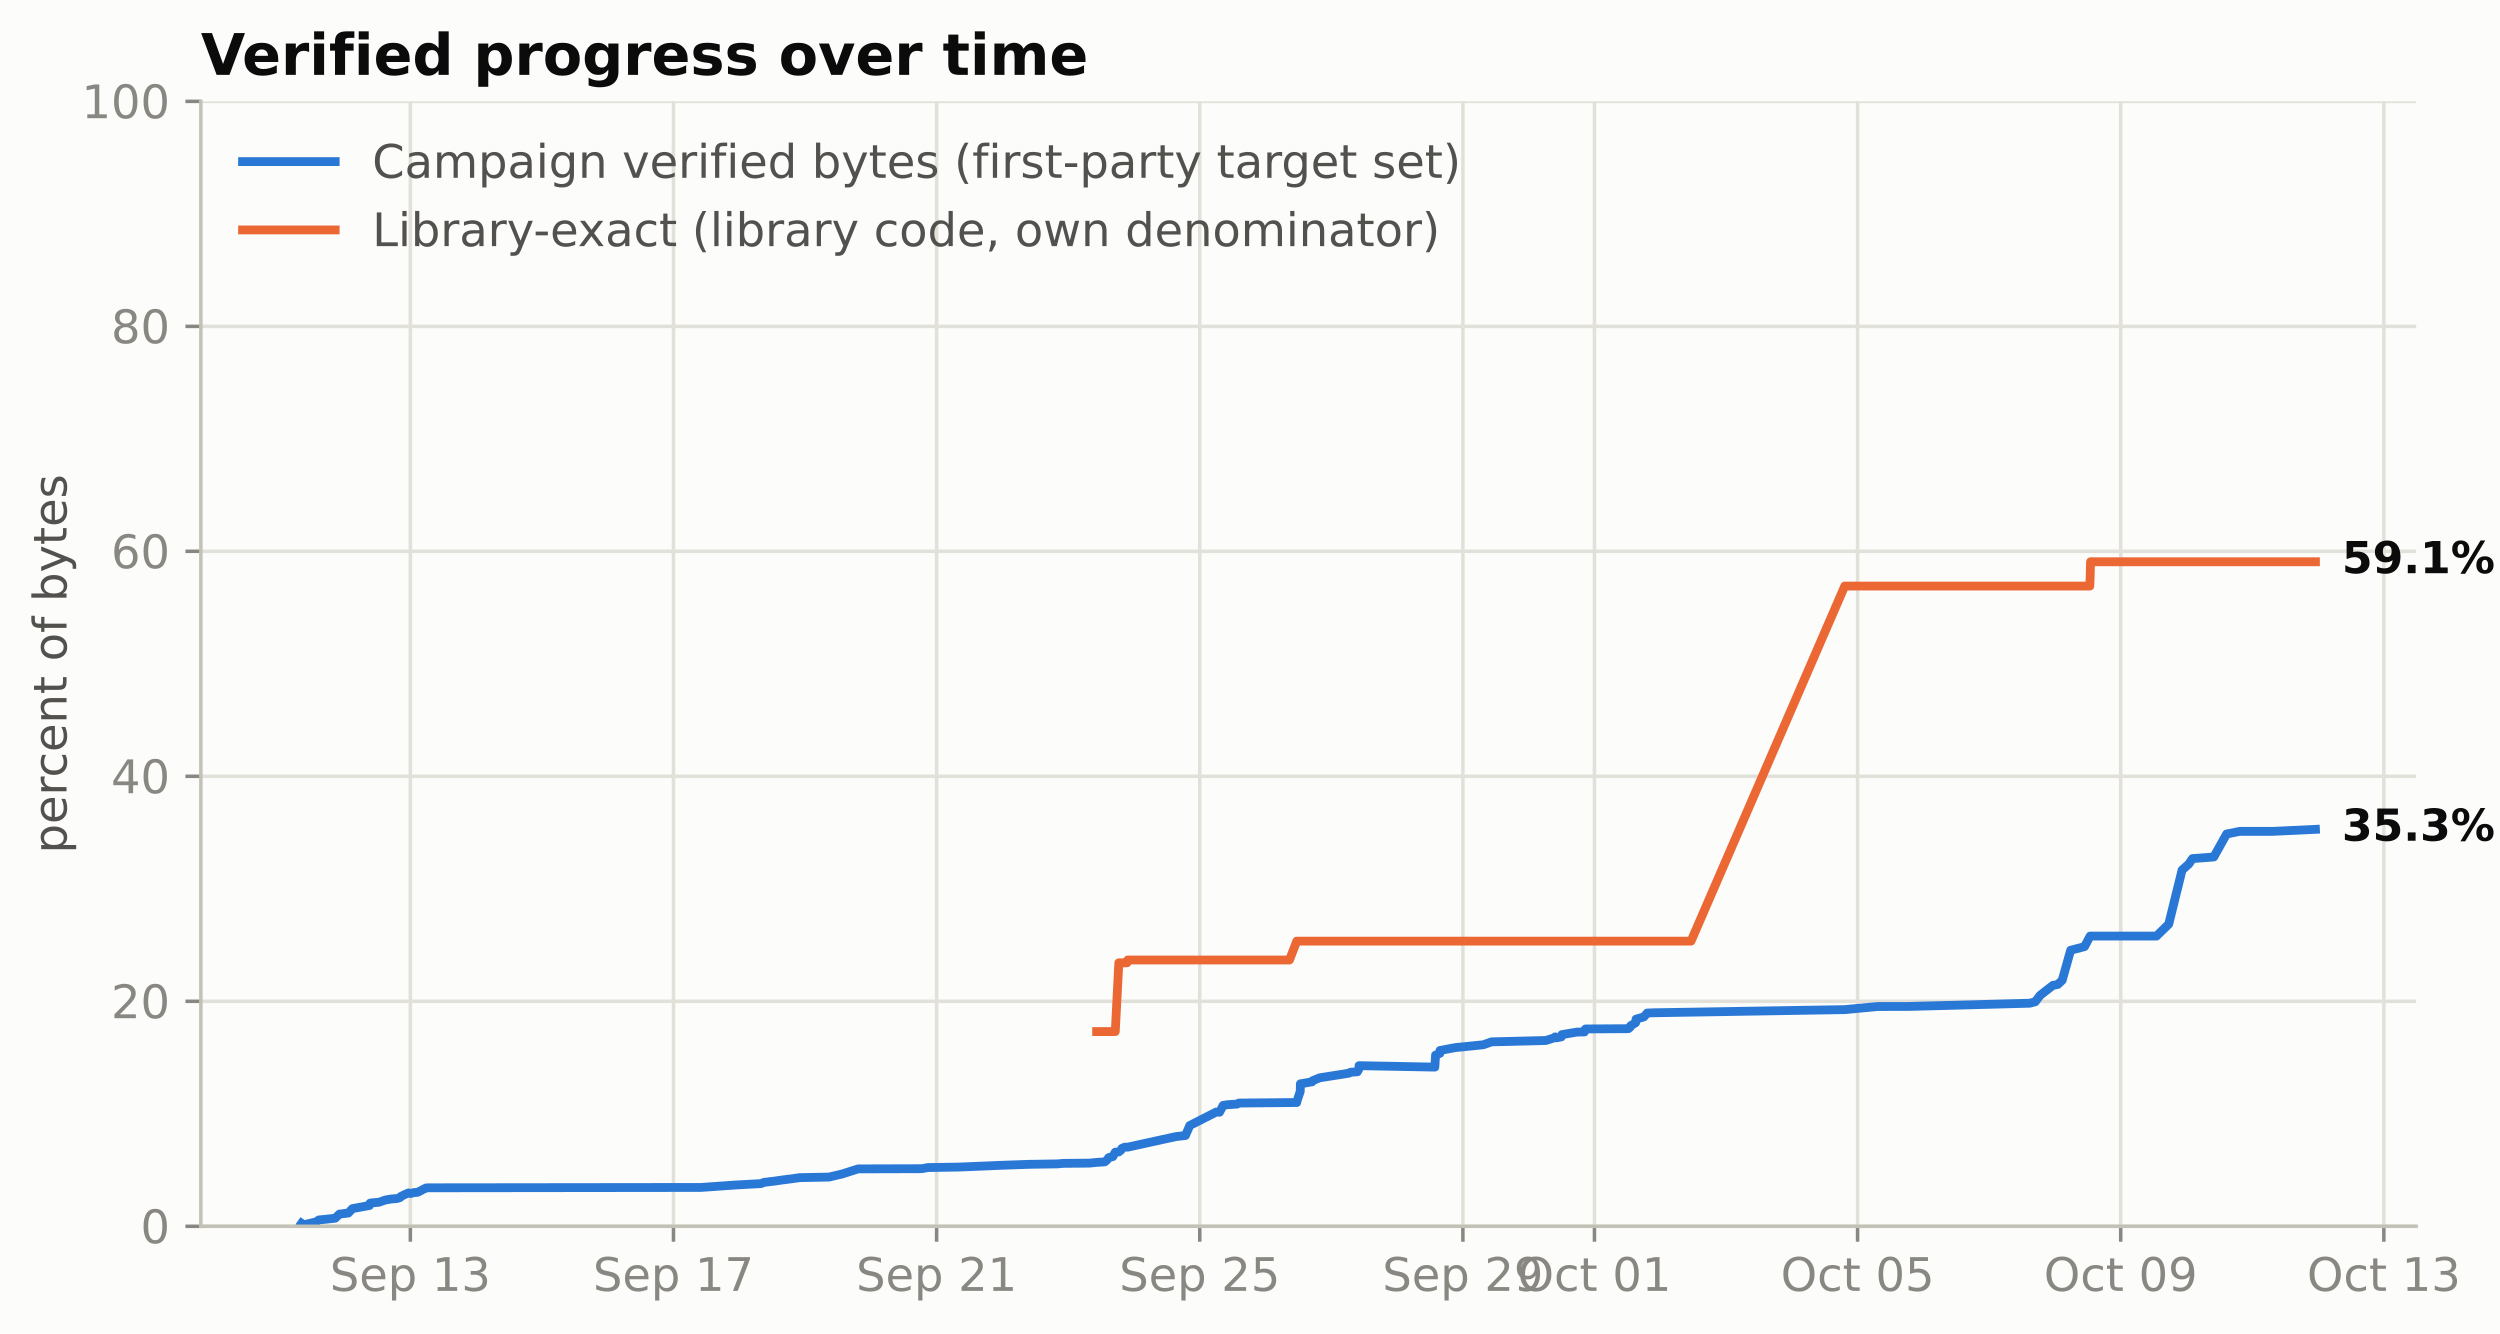
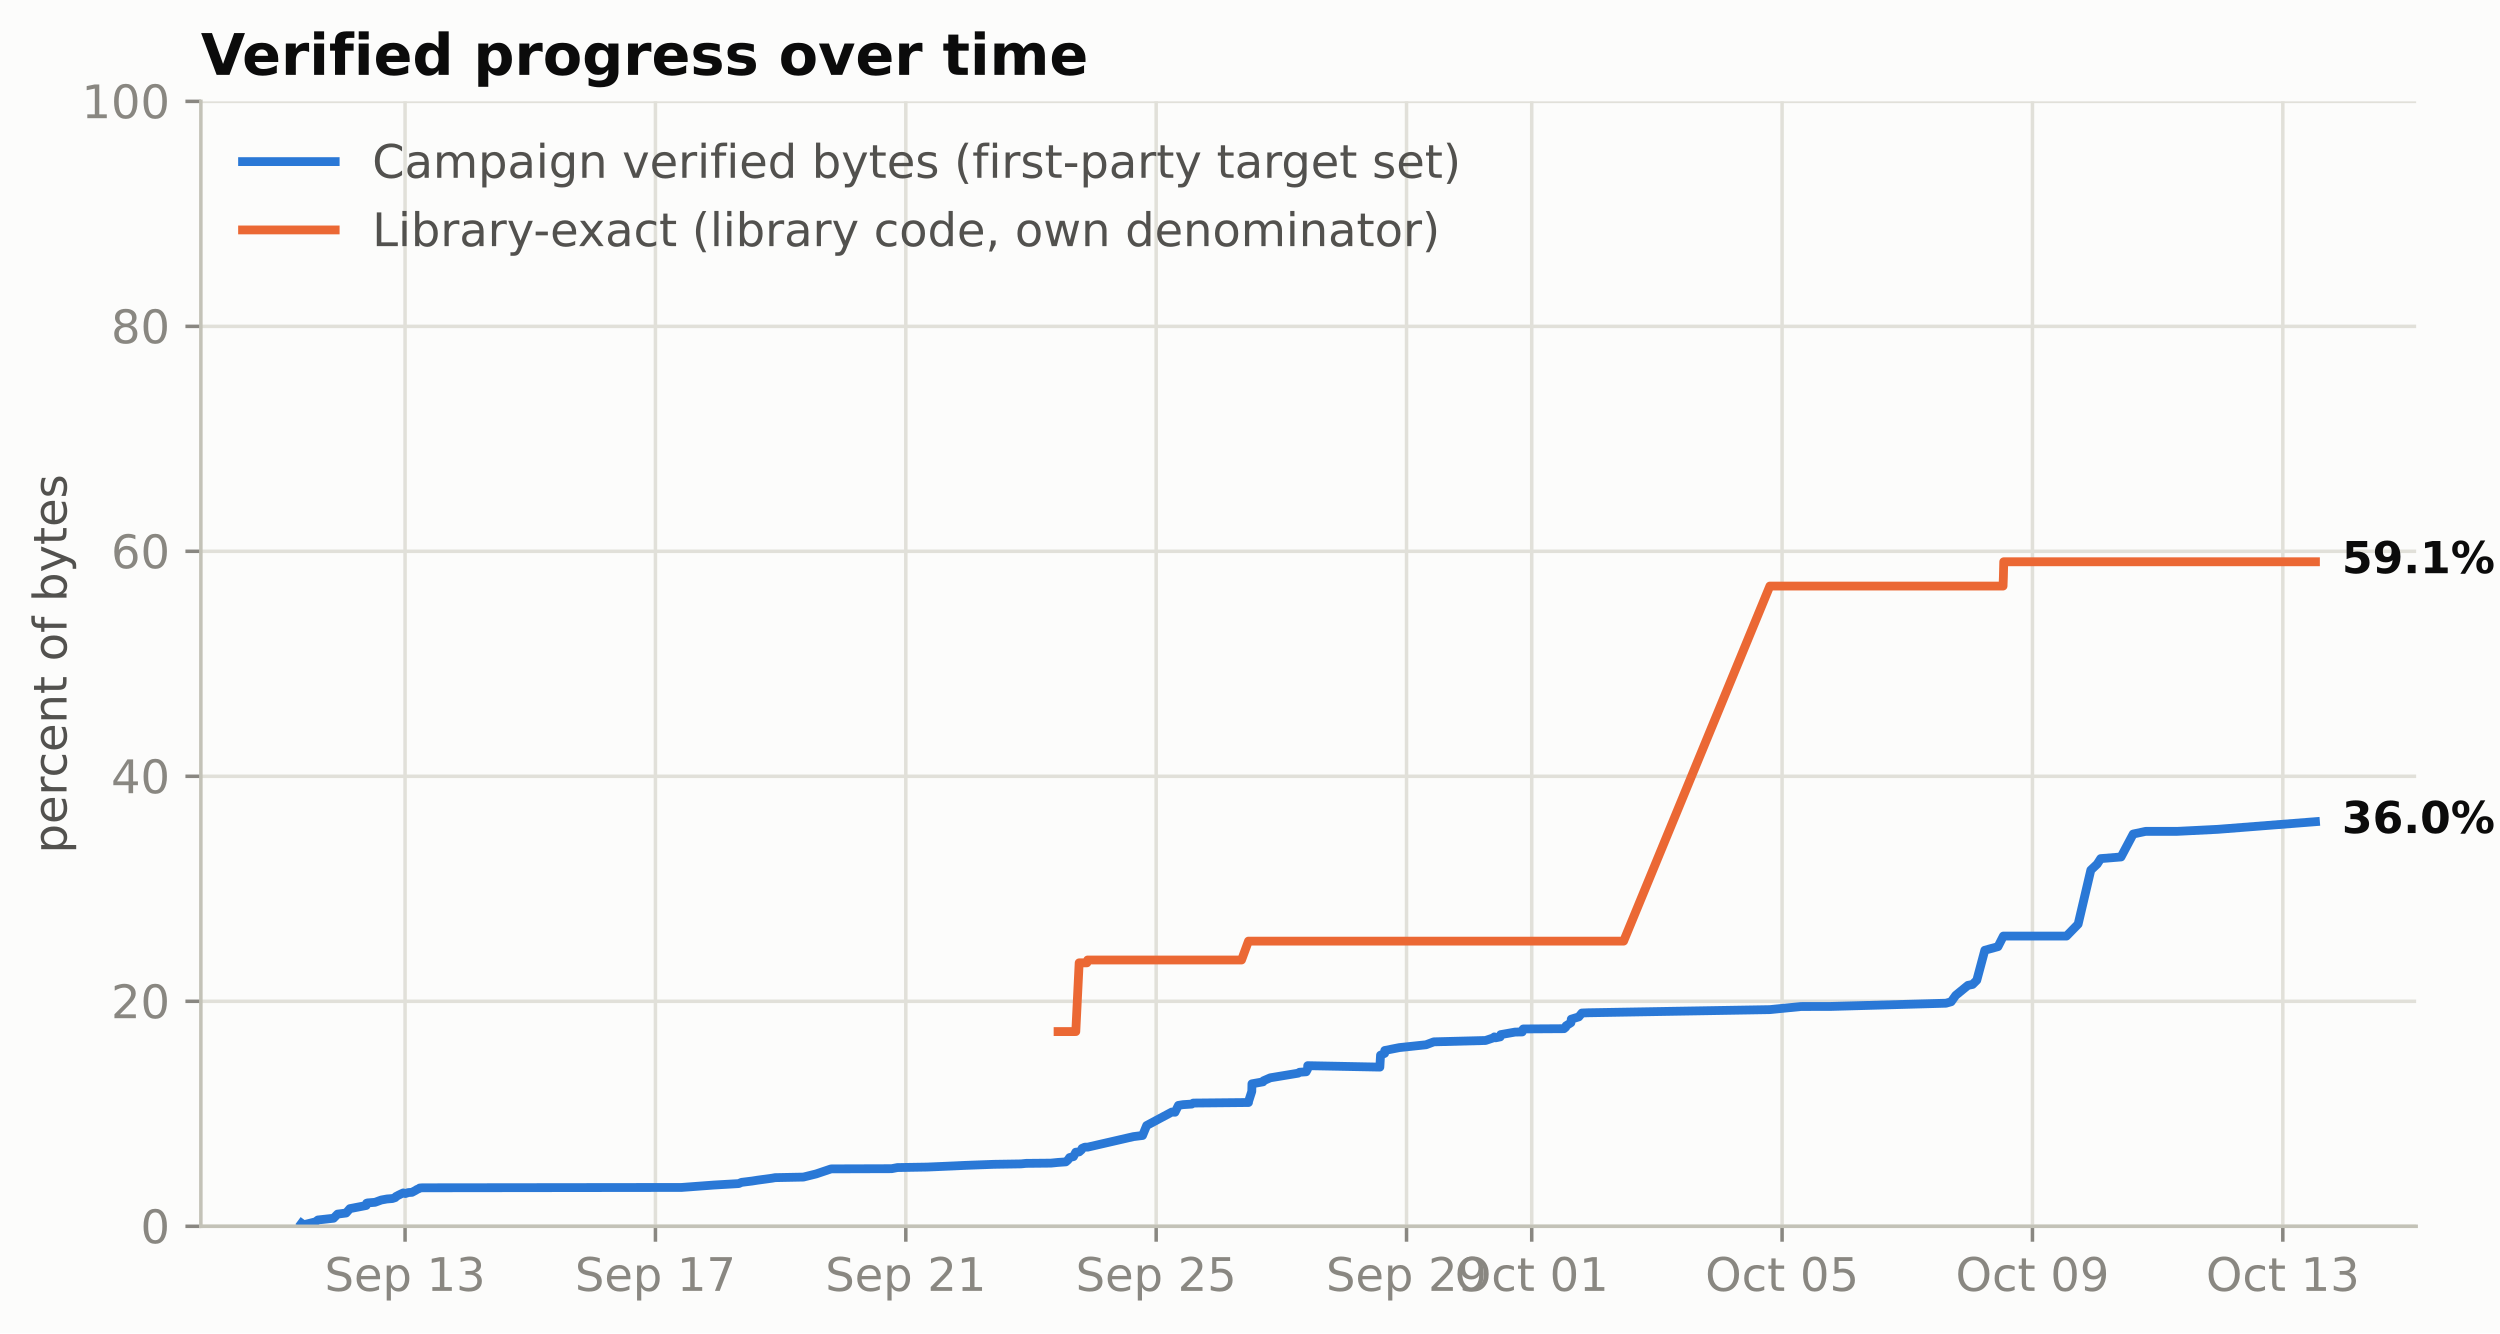
<svg xmlns="http://www.w3.org/2000/svg" xmlns:xlink="http://www.w3.org/1999/xlink" width="566.745pt" height="302.26pt" viewBox="0 0 566.745 302.26" version="1.1">
  <defs>
    <style type="text/css">*{stroke-linejoin: round; stroke-linecap: butt}</style>
  </defs>
  <g id="figure_1">
    <g id="patch_1">
      <path d="M 0 302.26  L 566.745 302.26  L 566.745 0  L 0 0  z " style="fill: #fcfcfb" />
    </g>
    <g id="axes_1">
      <g id="patch_2">
        <path d="M 45.536 278  L 547.736 278  L 547.736 22.976  L 45.536 22.976  z " style="fill: #fcfcfb" />
      </g>
      <g id="matplotlib.axis_1">
        <g id="xtick_1">
          <g id="line2d_1">
-             <path d="M 93.026 278  L 93.026 22.976  " clip-path="url(#pf7d3f120eb)" style="fill: none; stroke: #e1e0d9; stroke-width: 0.8; stroke-linecap: square" />
+             <path d="M 91.829 278  L 91.829 22.976  " clip-path="url(#pf7d3f120eb)" style="fill: none; stroke: #e1e0d9; stroke-width: 0.8; stroke-linecap: square" />
          </g>
          <g id="line2d_2">
            <defs>
              <path id="mc9588ca993" d="M 0 0  L 0 3.5  " style="stroke: #898781; stroke-width: 0.8" />
            </defs>
            <g>
-               <use xlink:href="#mc9588ca993" x="93.026" y="278" style="fill: #898781; stroke: #898781; stroke-width: 0.8" />
+               <use xlink:href="#mc9588ca993" x="91.829" y="278" style="fill: #898781; stroke: #898781; stroke-width: 0.8" />
            </g>
          </g>
          <g id="text_1">
-             <text style="font-size: 10.5px; font-family: 'Segoe UI', 'DejaVu Sans', 'Bitstream Vera Sans', 'Computer Modern Sans Serif', 'Lucida Grande', 'Verdana', 'Geneva', 'Lucid', 'Arial', 'Helvetica', 'Avant Garde', sans-serif; text-anchor: middle; fill: #898781" x="93.026" y="292.645" transform="rotate(-0 93.02613 292.6447)">Sep 13</text>
+             <text style="font-size: 10.5px; font-family: 'Segoe UI', 'DejaVu Sans', 'Bitstream Vera Sans', 'Computer Modern Sans Serif', 'Lucida Grande', 'Verdana', 'Geneva', 'Lucid', 'Arial', 'Helvetica', 'Avant Garde', sans-serif; text-anchor: middle; fill: #898781" x="91.829" y="292.645" transform="rotate(-0 91.8295 292.6447)">Sep 13</text>
          </g>
        </g>
        <g id="xtick_2">
          <g id="line2d_3">
-             <path d="M 152.678 278  L 152.678 22.976  " clip-path="url(#pf7d3f120eb)" style="fill: none; stroke: #e1e0d9; stroke-width: 0.8; stroke-linecap: square" />
+             <path d="M 148.587 278  L 148.587 22.976  " clip-path="url(#pf7d3f120eb)" style="fill: none; stroke: #e1e0d9; stroke-width: 0.8; stroke-linecap: square" />
          </g>
          <g id="line2d_4">
            <g>
-               <use xlink:href="#mc9588ca993" x="152.678" y="278" style="fill: #898781; stroke: #898781; stroke-width: 0.8" />
+               <use xlink:href="#mc9588ca993" x="148.587" y="278" style="fill: #898781; stroke: #898781; stroke-width: 0.8" />
            </g>
          </g>
          <g id="text_2">
-             <text style="font-size: 10.5px; font-family: 'Segoe UI', 'DejaVu Sans', 'Bitstream Vera Sans', 'Computer Modern Sans Serif', 'Lucida Grande', 'Verdana', 'Geneva', 'Lucid', 'Arial', 'Helvetica', 'Avant Garde', sans-serif; text-anchor: middle; fill: #898781" x="152.678" y="292.645" transform="rotate(-0 152.6778 292.6447)">Sep 17</text>
+             <text style="font-size: 10.5px; font-family: 'Segoe UI', 'DejaVu Sans', 'Bitstream Vera Sans', 'Computer Modern Sans Serif', 'Lucida Grande', 'Verdana', 'Geneva', 'Lucid', 'Arial', 'Helvetica', 'Avant Garde', sans-serif; text-anchor: middle; fill: #898781" x="148.587" y="292.645" transform="rotate(-0 148.5869 292.6447)">Sep 17</text>
          </g>
        </g>
        <g id="xtick_3">
          <g id="line2d_5">
-             <path d="M 212.329 278  L 212.329 22.976  " clip-path="url(#pf7d3f120eb)" style="fill: none; stroke: #e1e0d9; stroke-width: 0.8; stroke-linecap: square" />
+             <path d="M 205.344 278  L 205.344 22.976  " clip-path="url(#pf7d3f120eb)" style="fill: none; stroke: #e1e0d9; stroke-width: 0.8; stroke-linecap: square" />
          </g>
          <g id="line2d_6">
            <g>
-               <use xlink:href="#mc9588ca993" x="212.329" y="278" style="fill: #898781; stroke: #898781; stroke-width: 0.8" />
+               <use xlink:href="#mc9588ca993" x="205.344" y="278" style="fill: #898781; stroke: #898781; stroke-width: 0.8" />
            </g>
          </g>
          <g id="text_3">
-             <text style="font-size: 10.5px; font-family: 'Segoe UI', 'DejaVu Sans', 'Bitstream Vera Sans', 'Computer Modern Sans Serif', 'Lucida Grande', 'Verdana', 'Geneva', 'Lucid', 'Arial', 'Helvetica', 'Avant Garde', sans-serif; text-anchor: middle; fill: #898781" x="212.329" y="292.645" transform="rotate(-0 212.3295 292.6447)">Sep 21</text>
+             <text style="font-size: 10.5px; font-family: 'Segoe UI', 'DejaVu Sans', 'Bitstream Vera Sans', 'Computer Modern Sans Serif', 'Lucida Grande', 'Verdana', 'Geneva', 'Lucid', 'Arial', 'Helvetica', 'Avant Garde', sans-serif; text-anchor: middle; fill: #898781" x="205.344" y="292.645" transform="rotate(-0 205.3443 292.6447)">Sep 21</text>
          </g>
        </g>
        <g id="xtick_4">
          <g id="line2d_7">
-             <path d="M 271.981 278  L 271.981 22.976  " clip-path="url(#pf7d3f120eb)" style="fill: none; stroke: #e1e0d9; stroke-width: 0.8; stroke-linecap: square" />
+             <path d="M 262.102 278  L 262.102 22.976  " clip-path="url(#pf7d3f120eb)" style="fill: none; stroke: #e1e0d9; stroke-width: 0.8; stroke-linecap: square" />
          </g>
          <g id="line2d_8">
            <g>
-               <use xlink:href="#mc9588ca993" x="271.981" y="278" style="fill: #898781; stroke: #898781; stroke-width: 0.8" />
+               <use xlink:href="#mc9588ca993" x="262.102" y="278" style="fill: #898781; stroke: #898781; stroke-width: 0.8" />
            </g>
          </g>
          <g id="text_4">
-             <text style="font-size: 10.5px; font-family: 'Segoe UI', 'DejaVu Sans', 'Bitstream Vera Sans', 'Computer Modern Sans Serif', 'Lucida Grande', 'Verdana', 'Geneva', 'Lucid', 'Arial', 'Helvetica', 'Avant Garde', sans-serif; text-anchor: middle; fill: #898781" x="271.981" y="292.645" transform="rotate(-0 271.9812 292.6447)">Sep 25</text>
+             <text style="font-size: 10.5px; font-family: 'Segoe UI', 'DejaVu Sans', 'Bitstream Vera Sans', 'Computer Modern Sans Serif', 'Lucida Grande', 'Verdana', 'Geneva', 'Lucid', 'Arial', 'Helvetica', 'Avant Garde', sans-serif; text-anchor: middle; fill: #898781" x="262.102" y="292.645" transform="rotate(-0 262.1017 292.6447)">Sep 25</text>
          </g>
        </g>
        <g id="xtick_5">
          <g id="line2d_9">
-             <path d="M 331.633 278  L 331.633 22.976  " clip-path="url(#pf7d3f120eb)" style="fill: none; stroke: #e1e0d9; stroke-width: 0.8; stroke-linecap: square" />
+             <path d="M 318.859 278  L 318.859 22.976  " clip-path="url(#pf7d3f120eb)" style="fill: none; stroke: #e1e0d9; stroke-width: 0.8; stroke-linecap: square" />
          </g>
          <g id="line2d_10">
            <g>
-               <use xlink:href="#mc9588ca993" x="331.633" y="278" style="fill: #898781; stroke: #898781; stroke-width: 0.8" />
+               <use xlink:href="#mc9588ca993" x="318.859" y="278" style="fill: #898781; stroke: #898781; stroke-width: 0.8" />
            </g>
          </g>
          <g id="text_5">
-             <text style="font-size: 10.5px; font-family: 'Segoe UI', 'DejaVu Sans', 'Bitstream Vera Sans', 'Computer Modern Sans Serif', 'Lucida Grande', 'Verdana', 'Geneva', 'Lucid', 'Arial', 'Helvetica', 'Avant Garde', sans-serif; text-anchor: middle; fill: #898781" x="331.633" y="292.645" transform="rotate(-0 331.6329 292.6447)">Sep 29</text>
+             <text style="font-size: 10.5px; font-family: 'Segoe UI', 'DejaVu Sans', 'Bitstream Vera Sans', 'Computer Modern Sans Serif', 'Lucida Grande', 'Verdana', 'Geneva', 'Lucid', 'Arial', 'Helvetica', 'Avant Garde', sans-serif; text-anchor: middle; fill: #898781" x="318.859" y="292.645" transform="rotate(-0 318.8591 292.6447)">Sep 29</text>
          </g>
        </g>
        <g id="xtick_6">
          <g id="line2d_11">
-             <path d="M 361.459 278  L 361.459 22.976  " clip-path="url(#pf7d3f120eb)" style="fill: none; stroke: #e1e0d9; stroke-width: 0.8; stroke-linecap: square" />
+             <path d="M 347.238 278  L 347.238 22.976  " clip-path="url(#pf7d3f120eb)" style="fill: none; stroke: #e1e0d9; stroke-width: 0.8; stroke-linecap: square" />
          </g>
          <g id="line2d_12">
            <g>
-               <use xlink:href="#mc9588ca993" x="361.459" y="278" style="fill: #898781; stroke: #898781; stroke-width: 0.8" />
+               <use xlink:href="#mc9588ca993" x="347.238" y="278" style="fill: #898781; stroke: #898781; stroke-width: 0.8" />
            </g>
          </g>
          <g id="text_6">
-             <text style="font-size: 10.5px; font-family: 'Segoe UI', 'DejaVu Sans', 'Bitstream Vera Sans', 'Computer Modern Sans Serif', 'Lucida Grande', 'Verdana', 'Geneva', 'Lucid', 'Arial', 'Helvetica', 'Avant Garde', sans-serif; text-anchor: middle; fill: #898781" x="361.459" y="292.645" transform="rotate(-0 361.4587 292.6447)">Oct 01</text>
+             <text style="font-size: 10.5px; font-family: 'Segoe UI', 'DejaVu Sans', 'Bitstream Vera Sans', 'Computer Modern Sans Serif', 'Lucida Grande', 'Verdana', 'Geneva', 'Lucid', 'Arial', 'Helvetica', 'Avant Garde', sans-serif; text-anchor: middle; fill: #898781" x="347.238" y="292.645" transform="rotate(-0 347.2378 292.6447)">Oct 01</text>
          </g>
        </g>
        <g id="xtick_7">
          <g id="line2d_13">
-             <path d="M 421.11 278  L 421.11 22.976  " clip-path="url(#pf7d3f120eb)" style="fill: none; stroke: #e1e0d9; stroke-width: 0.8; stroke-linecap: square" />
+             <path d="M 403.995 278  L 403.995 22.976  " clip-path="url(#pf7d3f120eb)" style="fill: none; stroke: #e1e0d9; stroke-width: 0.8; stroke-linecap: square" />
          </g>
          <g id="line2d_14">
            <g>
-               <use xlink:href="#mc9588ca993" x="421.11" y="278" style="fill: #898781; stroke: #898781; stroke-width: 0.8" />
+               <use xlink:href="#mc9588ca993" x="403.995" y="278" style="fill: #898781; stroke: #898781; stroke-width: 0.8" />
            </g>
          </g>
          <g id="text_7">
-             <text style="font-size: 10.5px; font-family: 'Segoe UI', 'DejaVu Sans', 'Bitstream Vera Sans', 'Computer Modern Sans Serif', 'Lucida Grande', 'Verdana', 'Geneva', 'Lucid', 'Arial', 'Helvetica', 'Avant Garde', sans-serif; text-anchor: middle; fill: #898781" x="421.11" y="292.645" transform="rotate(-0 421.1104 292.6447)">Oct 05</text>
+             <text style="font-size: 10.5px; font-family: 'Segoe UI', 'DejaVu Sans', 'Bitstream Vera Sans', 'Computer Modern Sans Serif', 'Lucida Grande', 'Verdana', 'Geneva', 'Lucid', 'Arial', 'Helvetica', 'Avant Garde', sans-serif; text-anchor: middle; fill: #898781" x="403.995" y="292.645" transform="rotate(-0 403.9952 292.6447)">Oct 05</text>
          </g>
        </g>
        <g id="xtick_8">
          <g id="line2d_15">
-             <path d="M 480.762 278  L 480.762 22.976  " clip-path="url(#pf7d3f120eb)" style="fill: none; stroke: #e1e0d9; stroke-width: 0.8; stroke-linecap: square" />
+             <path d="M 460.753 278  L 460.753 22.976  " clip-path="url(#pf7d3f120eb)" style="fill: none; stroke: #e1e0d9; stroke-width: 0.8; stroke-linecap: square" />
          </g>
          <g id="line2d_16">
            <g>
-               <use xlink:href="#mc9588ca993" x="480.762" y="278" style="fill: #898781; stroke: #898781; stroke-width: 0.8" />
+               <use xlink:href="#mc9588ca993" x="460.753" y="278" style="fill: #898781; stroke: #898781; stroke-width: 0.8" />
            </g>
          </g>
          <g id="text_8">
-             <text style="font-size: 10.5px; font-family: 'Segoe UI', 'DejaVu Sans', 'Bitstream Vera Sans', 'Computer Modern Sans Serif', 'Lucida Grande', 'Verdana', 'Geneva', 'Lucid', 'Arial', 'Helvetica', 'Avant Garde', sans-serif; text-anchor: middle; fill: #898781" x="480.762" y="292.645" transform="rotate(-0 480.7621 292.6447)">Oct 09</text>
+             <text style="font-size: 10.5px; font-family: 'Segoe UI', 'DejaVu Sans', 'Bitstream Vera Sans', 'Computer Modern Sans Serif', 'Lucida Grande', 'Verdana', 'Geneva', 'Lucid', 'Arial', 'Helvetica', 'Avant Garde', sans-serif; text-anchor: middle; fill: #898781" x="460.753" y="292.645" transform="rotate(-0 460.7526 292.6447)">Oct 09</text>
          </g>
        </g>
        <g id="xtick_9">
          <g id="line2d_17">
-             <path d="M 540.414 278  L 540.414 22.976  " clip-path="url(#pf7d3f120eb)" style="fill: none; stroke: #e1e0d9; stroke-width: 0.8; stroke-linecap: square" />
+             <path d="M 517.51 278  L 517.51 22.976  " clip-path="url(#pf7d3f120eb)" style="fill: none; stroke: #e1e0d9; stroke-width: 0.8; stroke-linecap: square" />
          </g>
          <g id="line2d_18">
            <g>
-               <use xlink:href="#mc9588ca993" x="540.414" y="278" style="fill: #898781; stroke: #898781; stroke-width: 0.8" />
+               <use xlink:href="#mc9588ca993" x="517.51" y="278" style="fill: #898781; stroke: #898781; stroke-width: 0.8" />
            </g>
          </g>
          <g id="text_9">
-             <text style="font-size: 10.5px; font-family: 'Segoe UI', 'DejaVu Sans', 'Bitstream Vera Sans', 'Computer Modern Sans Serif', 'Lucida Grande', 'Verdana', 'Geneva', 'Lucid', 'Arial', 'Helvetica', 'Avant Garde', sans-serif; text-anchor: middle; fill: #898781" x="540.414" y="292.645" transform="rotate(-0 540.4138 292.6447)">Oct 13</text>
+             <text style="font-size: 10.5px; font-family: 'Segoe UI', 'DejaVu Sans', 'Bitstream Vera Sans', 'Computer Modern Sans Serif', 'Lucida Grande', 'Verdana', 'Geneva', 'Lucid', 'Arial', 'Helvetica', 'Avant Garde', sans-serif; text-anchor: middle; fill: #898781" x="517.51" y="292.645" transform="rotate(-0 517.51 292.6447)">Oct 13</text>
          </g>
        </g>
      </g>
      <g id="matplotlib.axis_2">
        <g id="ytick_1">
          <g id="line2d_19">
            <path d="M 45.536 278  L 547.736 278  " clip-path="url(#pf7d3f120eb)" style="fill: none; stroke: #e1e0d9; stroke-width: 0.8; stroke-linecap: square" />
          </g>
          <g id="line2d_20">
            <defs>
              <path id="mee49852863" d="M 0 0  L -3.5 0  " style="stroke: #898781; stroke-width: 0.8" />
            </defs>
            <g>
              <use xlink:href="#mee49852863" x="45.536" y="278" style="fill: #898781; stroke: #898781; stroke-width: 0.8" />
            </g>
          </g>
          <g id="text_10">
            <text style="font-size: 10.5px; font-family: 'Segoe UI', 'DejaVu Sans', 'Bitstream Vera Sans', 'Computer Modern Sans Serif', 'Lucida Grande', 'Verdana', 'Geneva', 'Lucid', 'Arial', 'Helvetica', 'Avant Garde', sans-serif; text-anchor: end; fill: #898781" x="38.536" y="281.823" transform="rotate(-0 38.53609 281.8225)">0</text>
          </g>
        </g>
        <g id="ytick_2">
          <g id="line2d_21">
            <path d="M 45.536 226.996  L 547.736 226.996  " clip-path="url(#pf7d3f120eb)" style="fill: none; stroke: #e1e0d9; stroke-width: 0.8; stroke-linecap: square" />
          </g>
          <g id="line2d_22">
            <g>
              <use xlink:href="#mee49852863" x="45.536" y="226.996" style="fill: #898781; stroke: #898781; stroke-width: 0.8" />
            </g>
          </g>
          <g id="text_11">
            <text style="font-size: 10.5px; font-family: 'Segoe UI', 'DejaVu Sans', 'Bitstream Vera Sans', 'Computer Modern Sans Serif', 'Lucida Grande', 'Verdana', 'Geneva', 'Lucid', 'Arial', 'Helvetica', 'Avant Garde', sans-serif; text-anchor: end; fill: #898781" x="38.536" y="230.818" transform="rotate(-0 38.53609 230.8177)">20</text>
          </g>
        </g>
        <g id="ytick_3">
          <g id="line2d_23">
            <path d="M 45.536 175.991  L 547.736 175.991  " clip-path="url(#pf7d3f120eb)" style="fill: none; stroke: #e1e0d9; stroke-width: 0.8; stroke-linecap: square" />
          </g>
          <g id="line2d_24">
            <g>
              <use xlink:href="#mee49852863" x="45.536" y="175.991" style="fill: #898781; stroke: #898781; stroke-width: 0.8" />
            </g>
          </g>
          <g id="text_12">
            <text style="font-size: 10.5px; font-family: 'Segoe UI', 'DejaVu Sans', 'Bitstream Vera Sans', 'Computer Modern Sans Serif', 'Lucida Grande', 'Verdana', 'Geneva', 'Lucid', 'Arial', 'Helvetica', 'Avant Garde', sans-serif; text-anchor: end; fill: #898781" x="38.536" y="179.813" transform="rotate(-0 38.53609 179.813)">40</text>
          </g>
        </g>
        <g id="ytick_4">
          <g id="line2d_25">
            <path d="M 45.536 124.986  L 547.736 124.986  " clip-path="url(#pf7d3f120eb)" style="fill: none; stroke: #e1e0d9; stroke-width: 0.8; stroke-linecap: square" />
          </g>
          <g id="line2d_26">
            <g>
              <use xlink:href="#mee49852863" x="45.536" y="124.986" style="fill: #898781; stroke: #898781; stroke-width: 0.8" />
            </g>
          </g>
          <g id="text_13">
            <text style="font-size: 10.5px; font-family: 'Segoe UI', 'DejaVu Sans', 'Bitstream Vera Sans', 'Computer Modern Sans Serif', 'Lucida Grande', 'Verdana', 'Geneva', 'Lucid', 'Arial', 'Helvetica', 'Avant Garde', sans-serif; text-anchor: end; fill: #898781" x="38.536" y="128.808" transform="rotate(-0 38.53609 128.8082)">60</text>
          </g>
        </g>
        <g id="ytick_5">
          <g id="line2d_27">
            <path d="M 45.536 73.981  L 547.736 73.981  " clip-path="url(#pf7d3f120eb)" style="fill: none; stroke: #e1e0d9; stroke-width: 0.8; stroke-linecap: square" />
          </g>
          <g id="line2d_28">
            <g>
              <use xlink:href="#mee49852863" x="45.536" y="73.981" style="fill: #898781; stroke: #898781; stroke-width: 0.8" />
            </g>
          </g>
          <g id="text_14">
            <text style="font-size: 10.5px; font-family: 'Segoe UI', 'DejaVu Sans', 'Bitstream Vera Sans', 'Computer Modern Sans Serif', 'Lucida Grande', 'Verdana', 'Geneva', 'Lucid', 'Arial', 'Helvetica', 'Avant Garde', sans-serif; text-anchor: end; fill: #898781" x="38.536" y="77.803" transform="rotate(-0 38.53609 77.80335)">80</text>
          </g>
        </g>
        <g id="ytick_6">
          <g id="line2d_29">
            <path d="M 45.536 22.976  L 547.736 22.976  " clip-path="url(#pf7d3f120eb)" style="fill: none; stroke: #e1e0d9; stroke-width: 0.8; stroke-linecap: square" />
          </g>
          <g id="line2d_30">
            <g>
              <use xlink:href="#mee49852863" x="45.536" y="22.976" style="fill: #898781; stroke: #898781; stroke-width: 0.8" />
            </g>
          </g>
          <g id="text_15">
            <text style="font-size: 10.5px; font-family: 'Segoe UI', 'DejaVu Sans', 'Bitstream Vera Sans', 'Computer Modern Sans Serif', 'Lucida Grande', 'Verdana', 'Geneva', 'Lucid', 'Arial', 'Helvetica', 'Avant Garde', sans-serif; text-anchor: end; fill: #898781" x="38.536" y="26.799" transform="rotate(-0 38.53609 26.79855)">100</text>
          </g>
        </g>
        <g id="text_16">
          <text style="font-size: 10.5px; font-family: 'Segoe UI', 'DejaVu Sans', 'Bitstream Vera Sans', 'Computer Modern Sans Serif', 'Lucida Grande', 'Verdana', 'Geneva', 'Lucid', 'Arial', 'Helvetica', 'Avant Garde', sans-serif; text-anchor: middle; fill: #52514e" x="15.085" y="150.488" transform="rotate(-90 15.08484 150.4884)">percent of bytes</text>
        </g>
      </g>
      <g id="line2d_31">
-         <path d="M 68.363 277.312  L 68.893 277.682  L 69.029 277.615  L 71.687 276.993  L 72.27 276.565  L 75.986 276.172  L 76.942 275.236  L 78.974 274.989  L 79.877 273.997  L 83.766 273.28  L 83.863 272.775  L 84.08 272.701  L 85.865 272.561  L 87.364 272.038  L 88.714 271.806  L 89.991 271.706  L 90.687 271.487  L 90.86 271.237  L 91.167 271.107  L 91.358 270.992  L 92.104 270.646  L 92.592 270.436  L 93.093 270.574  L 93.827 270.35  L 94.666 270.299  L 95.643 269.799  L 95.745 269.704  L 96.406 269.429  L 96.521 269.319  L 97.168 269.271  L 158.906 269.192  L 166.591 268.649  L 172.524 268.317  L 173.196 268.037  L 175.703 267.741  L 176.995 267.547  L 180.495 267.09  L 181.188 266.971  L 187.925 266.841  L 190.968 266.126  L 194.454 265.009  L 194.673 264.984  L 208.949 264.938  L 210.337 264.686  L 217.37 264.573  L 223.897 264.306  L 226.414 264.193  L 233.293 263.951  L 239.805 263.849  L 240.986 263.734  L 246.917 263.678  L 248.607 263.518  L 250.443 263.395  L 250.958 262.967  L 251.356 262.416  L 252.281 262.197  L 252.831 261.199  L 253.634 261.133  L 254.171 260.682  L 254.319 260.337  L 254.986 260.057  L 255.656 260.057  L 266.571 257.667  L 268.74 257.412  L 269.712 255.153  L 275.706 252.098  L 276.466 252.144  L 277.278 250.59  L 278.386 250.422  L 280.449 250.295  L 280.82 250.063  L 293.974 249.935  L 293.995 249.693  L 294.762 247.418  L 294.801 245.699  L 297.437 245.25  L 297.569 245  L 299.168 244.337  L 305.823 243.287  L 306.128 243.077  L 307.716 242.973  L 308.046 242.371  L 308.092 241.586  L 325.274 241.912  L 325.436 239.206  L 326.41 238.796  L 326.447 238.14  L 329.932 237.487  L 336.281 236.845  L 338.129 236.184  L 350.453 235.876  L 352.513 235.218  L 352.555 235.062  L 352.841 235.274  L 353.943 235.062  L 354.067 234.547  L 357.494 233.971  L 359.19 233.94  L 359.207 233.537  L 359.448 233.262  L 369.152 233.2  L 369.554 232.869  L 369.641 232.55  L 370.796 231.854  L 370.882 231.043  L 372.661 230.528  L 373.421 229.65  L 374.878 229.594  L 418.201 228.878  L 425.632 228.174  L 432.757 228.159  L 460.155 227.427  L 461.385 227.098  L 462.486 225.641  L 465.394 223.379  L 466.488 223.173  L 467.497 222.224  L 469.412 215.42  L 472.548 214.601  L 473.835 212.204  L 488.872 212.204  L 491.645 209.498  L 494.671 197.245  L 496.191 195.88  L 497.021 194.646  L 501.864 194.271  L 504.764 189.071  L 507.737 188.469  L 515.226 188.469  L 524.909 188.008  L 524.909 188.008  " clip-path="url(#pf7d3f120eb)" style="fill: none; stroke: #2a78d6; stroke-width: 2; stroke-linecap: square" />
+         <path d="M 68.363 277.312  L 68.867 277.682  L 68.996 277.615  L 71.526 276.993  L 72.081 276.565  L 75.616 276.172  L 76.526 275.236  L 78.459 274.989  L 79.319 273.997  L 83.018 273.28  L 83.111 272.775  L 83.317 272.701  L 85.016 272.561  L 86.442 272.038  L 87.727 271.806  L 88.942 271.706  L 89.604 271.487  L 89.769 271.237  L 90.06 271.107  L 90.242 270.992  L 90.952 270.646  L 91.417 270.436  L 91.894 270.574  L 92.591 270.35  L 93.39 270.299  L 94.319 269.799  L 94.417 269.704  L 95.045 269.429  L 95.155 269.319  L 95.771 269.271  L 154.513 269.192  L 161.825 268.649  L 167.471 268.317  L 168.109 268.037  L 170.495 267.741  L 171.725 267.547  L 175.055 267.09  L 175.714 266.971  L 182.124 266.841  L 185.02 266.126  L 188.336 265.009  L 188.545 264.984  L 202.128 264.938  L 203.448 264.686  L 210.141 264.573  L 216.35 264.306  L 218.746 264.193  L 225.291 263.951  L 231.487 263.849  L 232.61 263.734  L 238.253 263.678  L 239.862 263.518  L 241.609 263.395  L 242.098 262.967  L 242.478 262.416  L 243.357 262.197  L 243.881 261.199  L 244.645 261.133  L 245.156 260.682  L 245.297 260.337  L 245.931 260.057  L 246.569 260.057  L 256.954 257.667  L 259.017 257.412  L 259.942 255.153  L 265.646 252.098  L 266.369 252.144  L 267.142 250.59  L 268.196 250.422  L 270.159 250.295  L 270.512 250.063  L 283.027 249.935  L 283.047 249.693  L 283.777 247.418  L 283.814 245.699  L 286.322 245.25  L 286.448 245  L 287.969 244.337  L 294.302 243.287  L 294.592 243.077  L 296.102 242.973  L 296.417 242.371  L 296.46 241.586  L 312.809 241.912  L 312.963 239.206  L 313.89 238.796  L 313.925 238.14  L 317.241 237.487  L 323.282 236.845  L 325.04 236.184  L 336.766 235.876  L 338.726 235.218  L 338.766 235.062  L 339.038 235.274  L 340.086 235.062  L 340.205 234.547  L 343.465 233.971  L 345.08 233.94  L 345.095 233.537  L 345.325 233.262  L 354.558 233.2  L 354.941 232.869  L 355.023 232.55  L 356.122 231.854  L 356.204 231.043  L 357.897 230.528  L 358.619 229.65  L 360.006 229.594  L 401.227 228.878  L 408.297 228.174  L 415.076 228.159  L 441.145 227.427  L 442.315 227.098  L 443.363 225.641  L 446.13 223.379  L 447.171 223.173  L 448.131 222.224  L 449.953 215.42  L 452.937 214.601  L 454.162 212.204  L 468.469 212.204  L 471.108 209.498  L 473.986 197.245  L 475.433 195.88  L 476.222 194.646  L 480.831 194.271  L 483.59 189.071  L 486.419 188.469  L 493.544 188.469  L 502.757 188.008  L 524.909 186.273  L 524.909 186.273  " clip-path="url(#pf7d3f120eb)" style="fill: none; stroke: #2a78d6; stroke-width: 2; stroke-linecap: square" />
      </g>
      <g id="line2d_32">
-         <path d="M 248.607 233.856  L 250.443 233.856  L 250.958 233.856  L 251.356 233.856  L 252.281 233.856  L 252.831 233.856  L 253.634 218.271  L 254.171 218.271  L 254.319 218.271  L 254.986 218.271  L 255.477 218.271  L 255.656 217.629  L 265.605 217.629  L 266.027 217.629  L 266.571 217.629  L 268.74 217.629  L 269.712 217.629  L 275.706 217.629  L 276.466 217.629  L 277.278 217.629  L 278.386 217.629  L 280.449 217.629  L 280.82 217.629  L 292.319 217.629  L 293.974 213.349  L 293.995 213.349  L 294.762 213.349  L 294.801 213.349  L 297.437 213.349  L 297.569 213.349  L 298.159 213.349  L 299.168 213.349  L 305.823 213.349  L 306.128 213.349  L 307.716 213.349  L 308.046 213.349  L 308.092 213.349  L 325.274 213.349  L 325.355 213.349  L 325.37 213.349  L 325.436 213.349  L 326.41 213.349  L 326.43 213.349  L 326.447 213.349  L 329.932 213.349  L 336.266 213.349  L 336.281 213.349  L 337.782 213.349  L 338.129 213.349  L 350.453 213.349  L 352.513 213.349  L 352.555 213.349  L 352.841 213.349  L 353.943 213.349  L 354.067 213.349  L 355.812 213.349  L 356.648 213.349  L 357.375 213.349  L 357.494 213.349  L 359.161 213.349  L 359.19 213.349  L 359.207 213.349  L 359.392 213.349  L 359.448 213.349  L 369.152 213.349  L 369.554 213.349  L 369.572 213.349  L 369.641 213.349  L 370.796 213.349  L 370.852 213.349  L 370.882 213.349  L 372.661 213.349  L 373.421 213.349  L 374.878 213.349  L 383.355 213.349  L 418.201 132.856  L 425.632 132.856  L 432.757 132.856  L 460.155 132.856  L 461.385 132.856  L 462.486 132.856  L 465.394 132.856  L 466.488 132.856  L 467.497 132.856  L 468.464 132.856  L 469.412 132.856  L 472.455 132.856  L 472.485 132.856  L 472.508 132.856  L 472.548 132.856  L 473.758 132.856  L 473.835 130.79  L 473.924 127.35  L 488.872 127.35  L 491.645 127.35  L 494.671 127.35  L 496.191 127.35  L 497.021 127.35  L 501.864 127.35  L 504.764 127.35  L 507.737 127.35  L 515.226 127.35  L 524.909 127.35  " clip-path="url(#pf7d3f120eb)" style="fill: none; stroke: #eb6834; stroke-width: 2; stroke-linecap: square" />
+         <path d="M 239.862 233.856  L 241.609 233.856  L 242.098 233.856  L 242.478 233.856  L 243.357 233.856  L 243.881 233.856  L 244.645 218.271  L 245.156 218.271  L 245.297 218.271  L 245.931 218.271  L 246.398 218.271  L 246.569 217.629  L 256.035 217.629  L 256.436 217.629  L 256.954 217.629  L 259.017 217.629  L 259.942 217.629  L 265.646 217.629  L 266.369 217.629  L 267.142 217.629  L 268.196 217.629  L 270.159 217.629  L 270.512 217.629  L 281.453 217.629  L 283.027 213.349  L 283.047 213.349  L 283.777 213.349  L 283.814 213.349  L 286.322 213.349  L 286.448 213.349  L 287.01 213.349  L 287.969 213.349  L 294.302 213.349  L 294.592 213.349  L 296.102 213.349  L 296.417 213.349  L 296.46 213.349  L 312.809 213.349  L 312.886 213.349  L 312.9 213.349  L 312.963 213.349  L 313.89 213.349  L 313.909 213.349  L 313.925 213.349  L 317.241 213.349  L 323.267 213.349  L 323.282 213.349  L 324.71 213.349  L 325.04 213.349  L 336.766 213.349  L 338.726 213.349  L 338.766 213.349  L 339.038 213.349  L 340.086 213.349  L 340.205 213.349  L 341.865 213.349  L 342.661 213.349  L 343.352 213.349  L 343.465 213.349  L 345.052 213.349  L 345.08 213.349  L 345.095 213.349  L 345.271 213.349  L 345.325 213.349  L 354.558 213.349  L 354.941 213.349  L 354.957 213.349  L 355.023 213.349  L 356.122 213.349  L 356.175 213.349  L 356.204 213.349  L 357.897 213.349  L 358.619 213.349  L 360.006 213.349  L 368.072 213.349  L 401.227 132.856  L 408.297 132.856  L 415.076 132.856  L 441.145 132.856  L 442.315 132.856  L 443.363 132.856  L 446.13 132.856  L 447.171 132.856  L 448.131 132.856  L 449.051 132.856  L 449.953 132.856  L 452.848 132.856  L 452.878 132.856  L 452.899 132.856  L 452.937 132.856  L 454.088 132.856  L 454.162 130.79  L 454.246 127.35  L 468.469 127.35  L 471.108 127.35  L 473.986 127.35  L 475.433 127.35  L 476.222 127.35  L 480.831 127.35  L 483.59 127.35  L 486.419 127.35  L 493.544 127.35  L 502.757 127.35  L 524.909 127.35  " clip-path="url(#pf7d3f120eb)" style="fill: none; stroke: #eb6834; stroke-width: 2; stroke-linecap: square" />
      </g>
      <g id="patch_3">
        <path d="M 45.536 278  L 45.536 22.976  " style="fill: none; stroke: #c3c2b7; stroke-width: 0.8; stroke-linejoin: miter; stroke-linecap: square" />
      </g>
      <g id="patch_4">
        <path d="M 45.536 278  L 547.736 278  " style="fill: none; stroke: #c3c2b7; stroke-width: 0.8; stroke-linejoin: miter; stroke-linecap: square" />
      </g>
      <g id="text_17">
-         <text style="font-weight: 700; font-size: 10px; font-family: 'Segoe UI', 'DejaVu Sans', 'Bitstream Vera Sans', 'Computer Modern Sans Serif', 'Lucida Grande', 'Verdana', 'Geneva', 'Lucid', 'Arial', 'Helvetica', 'Avant Garde', sans-serif; text-anchor: start; fill: #0b0b0b" x="530.909" y="190.595" transform="rotate(-0 530.9088 190.5954)">35.3%</text>
+         <text style="font-weight: 700; font-size: 10px; font-family: 'Segoe UI', 'DejaVu Sans', 'Bitstream Vera Sans', 'Computer Modern Sans Serif', 'Lucida Grande', 'Verdana', 'Geneva', 'Lucid', 'Arial', 'Helvetica', 'Avant Garde', sans-serif; text-anchor: start; fill: #0b0b0b" x="530.909" y="188.861" transform="rotate(-0 530.9088 188.8613)">36.0%</text>
      </g>
      <g id="text_18">
        <text style="font-weight: 700; font-size: 10px; font-family: 'Segoe UI', 'DejaVu Sans', 'Bitstream Vera Sans', 'Computer Modern Sans Serif', 'Lucida Grande', 'Verdana', 'Geneva', 'Lucid', 'Arial', 'Helvetica', 'Avant Garde', sans-serif; text-anchor: start; fill: #0b0b0b" x="530.909" y="129.938" transform="rotate(-0 530.9088 129.938)">59.1%</text>
      </g>
      <g id="text_19">
        <text style="font-weight: 700; font-size: 13px; font-family: 'Segoe UI', 'DejaVu Sans', 'Bitstream Vera Sans', 'Computer Modern Sans Serif', 'Lucida Grande', 'Verdana', 'Geneva', 'Lucid', 'Arial', 'Helvetica', 'Avant Garde', sans-serif; text-anchor: start; fill: #0b0b0b" x="45.536" y="16.976" transform="rotate(-0 45.53609 16.97641)">Verified progress over time</text>
      </g>
      <g id="legend_1">
        <g id="line2d_33">
          <path d="M 54.986 36.636  L 65.486 36.636  L 75.986 36.636  " style="fill: none; stroke: #2a78d6; stroke-width: 2; stroke-linecap: square" />
        </g>
        <g id="text_20">
          <text style="font-size: 10.5px; font-family: 'Segoe UI', 'DejaVu Sans', 'Bitstream Vera Sans', 'Computer Modern Sans Serif', 'Lucida Grande', 'Verdana', 'Geneva', 'Lucid', 'Arial', 'Helvetica', 'Avant Garde', sans-serif; text-anchor: start; fill: #52514e" x="84.386" y="40.311" transform="rotate(-0 84.38609 40.31125)">Campaign verified bytes (first-party target set)</text>
        </g>
        <g id="line2d_34">
          <path d="M 54.986 52.13  L 65.486 52.13  L 75.986 52.13  " style="fill: none; stroke: #eb6834; stroke-width: 2; stroke-linecap: square" />
        </g>
        <g id="text_21">
          <text style="font-size: 10.5px; font-family: 'Segoe UI', 'DejaVu Sans', 'Bitstream Vera Sans', 'Computer Modern Sans Serif', 'Lucida Grande', 'Verdana', 'Geneva', 'Lucid', 'Arial', 'Helvetica', 'Avant Garde', sans-serif; text-anchor: start; fill: #52514e" x="84.386" y="55.805" transform="rotate(-0 84.38609 55.80531)">Library-exact (library code, own denominator)</text>
        </g>
      </g>
    </g>
  </g>
  <defs>
    <clipPath id="pf7d3f120eb">
      <rect x="45.536" y="22.976" width="502.2" height="255.024" />
    </clipPath>
  </defs>
</svg>
